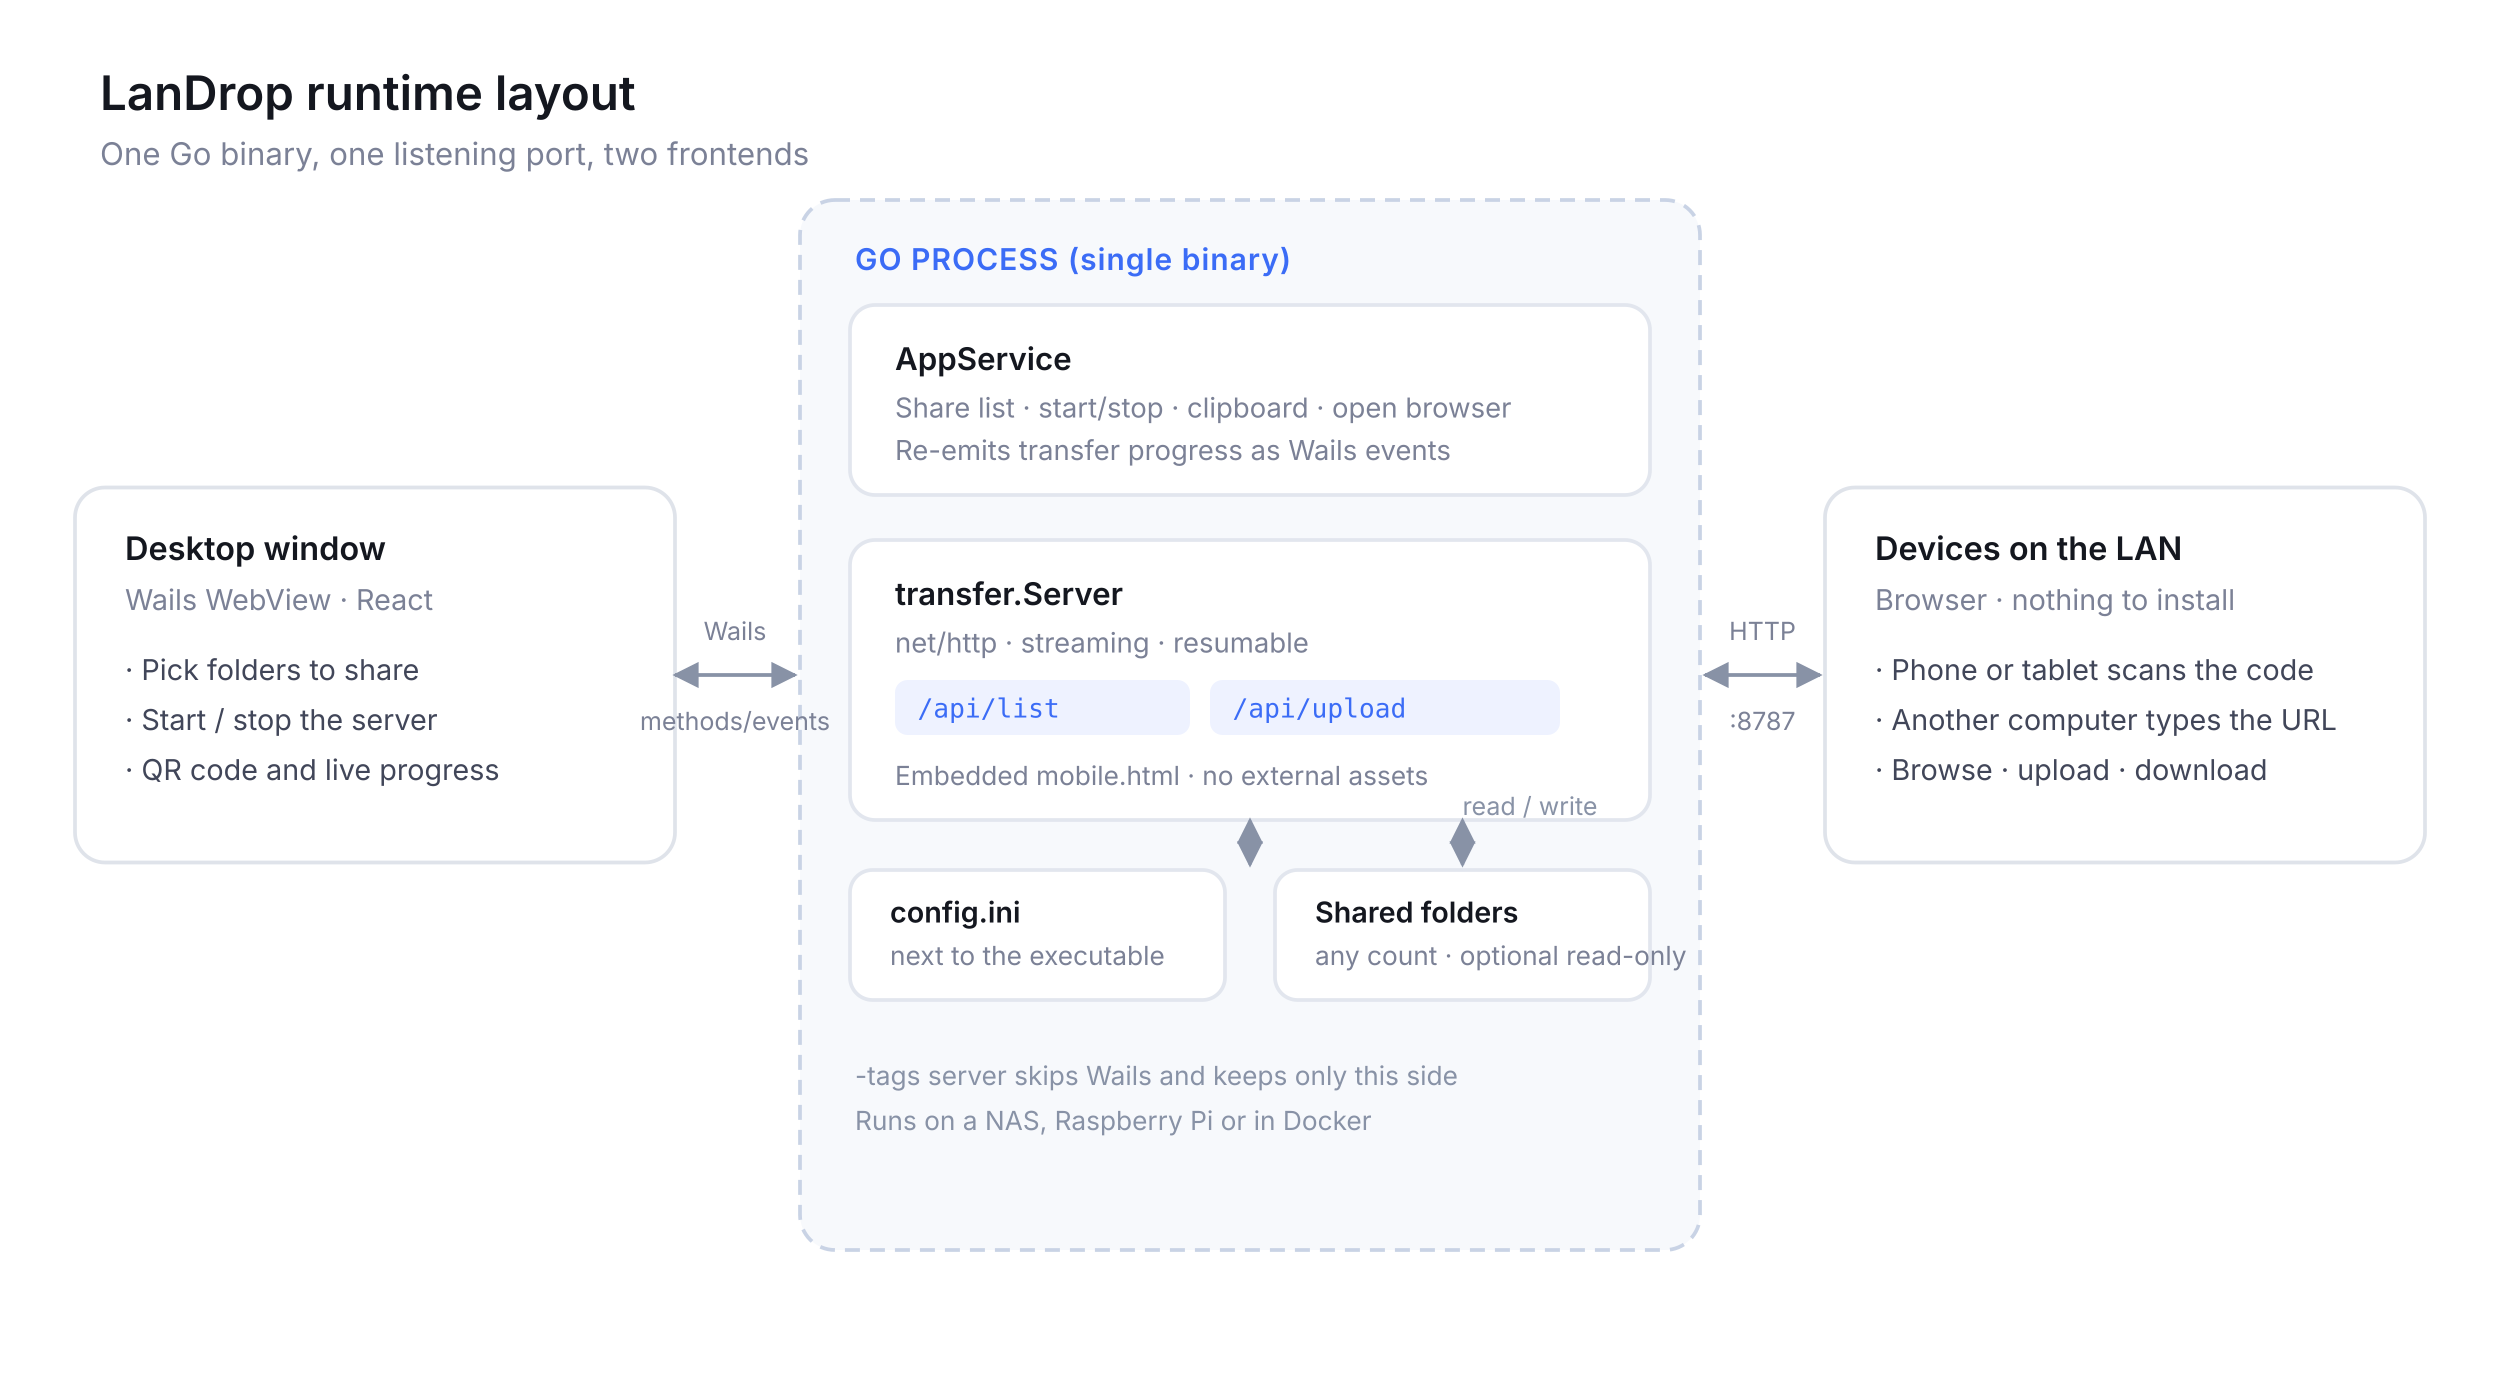
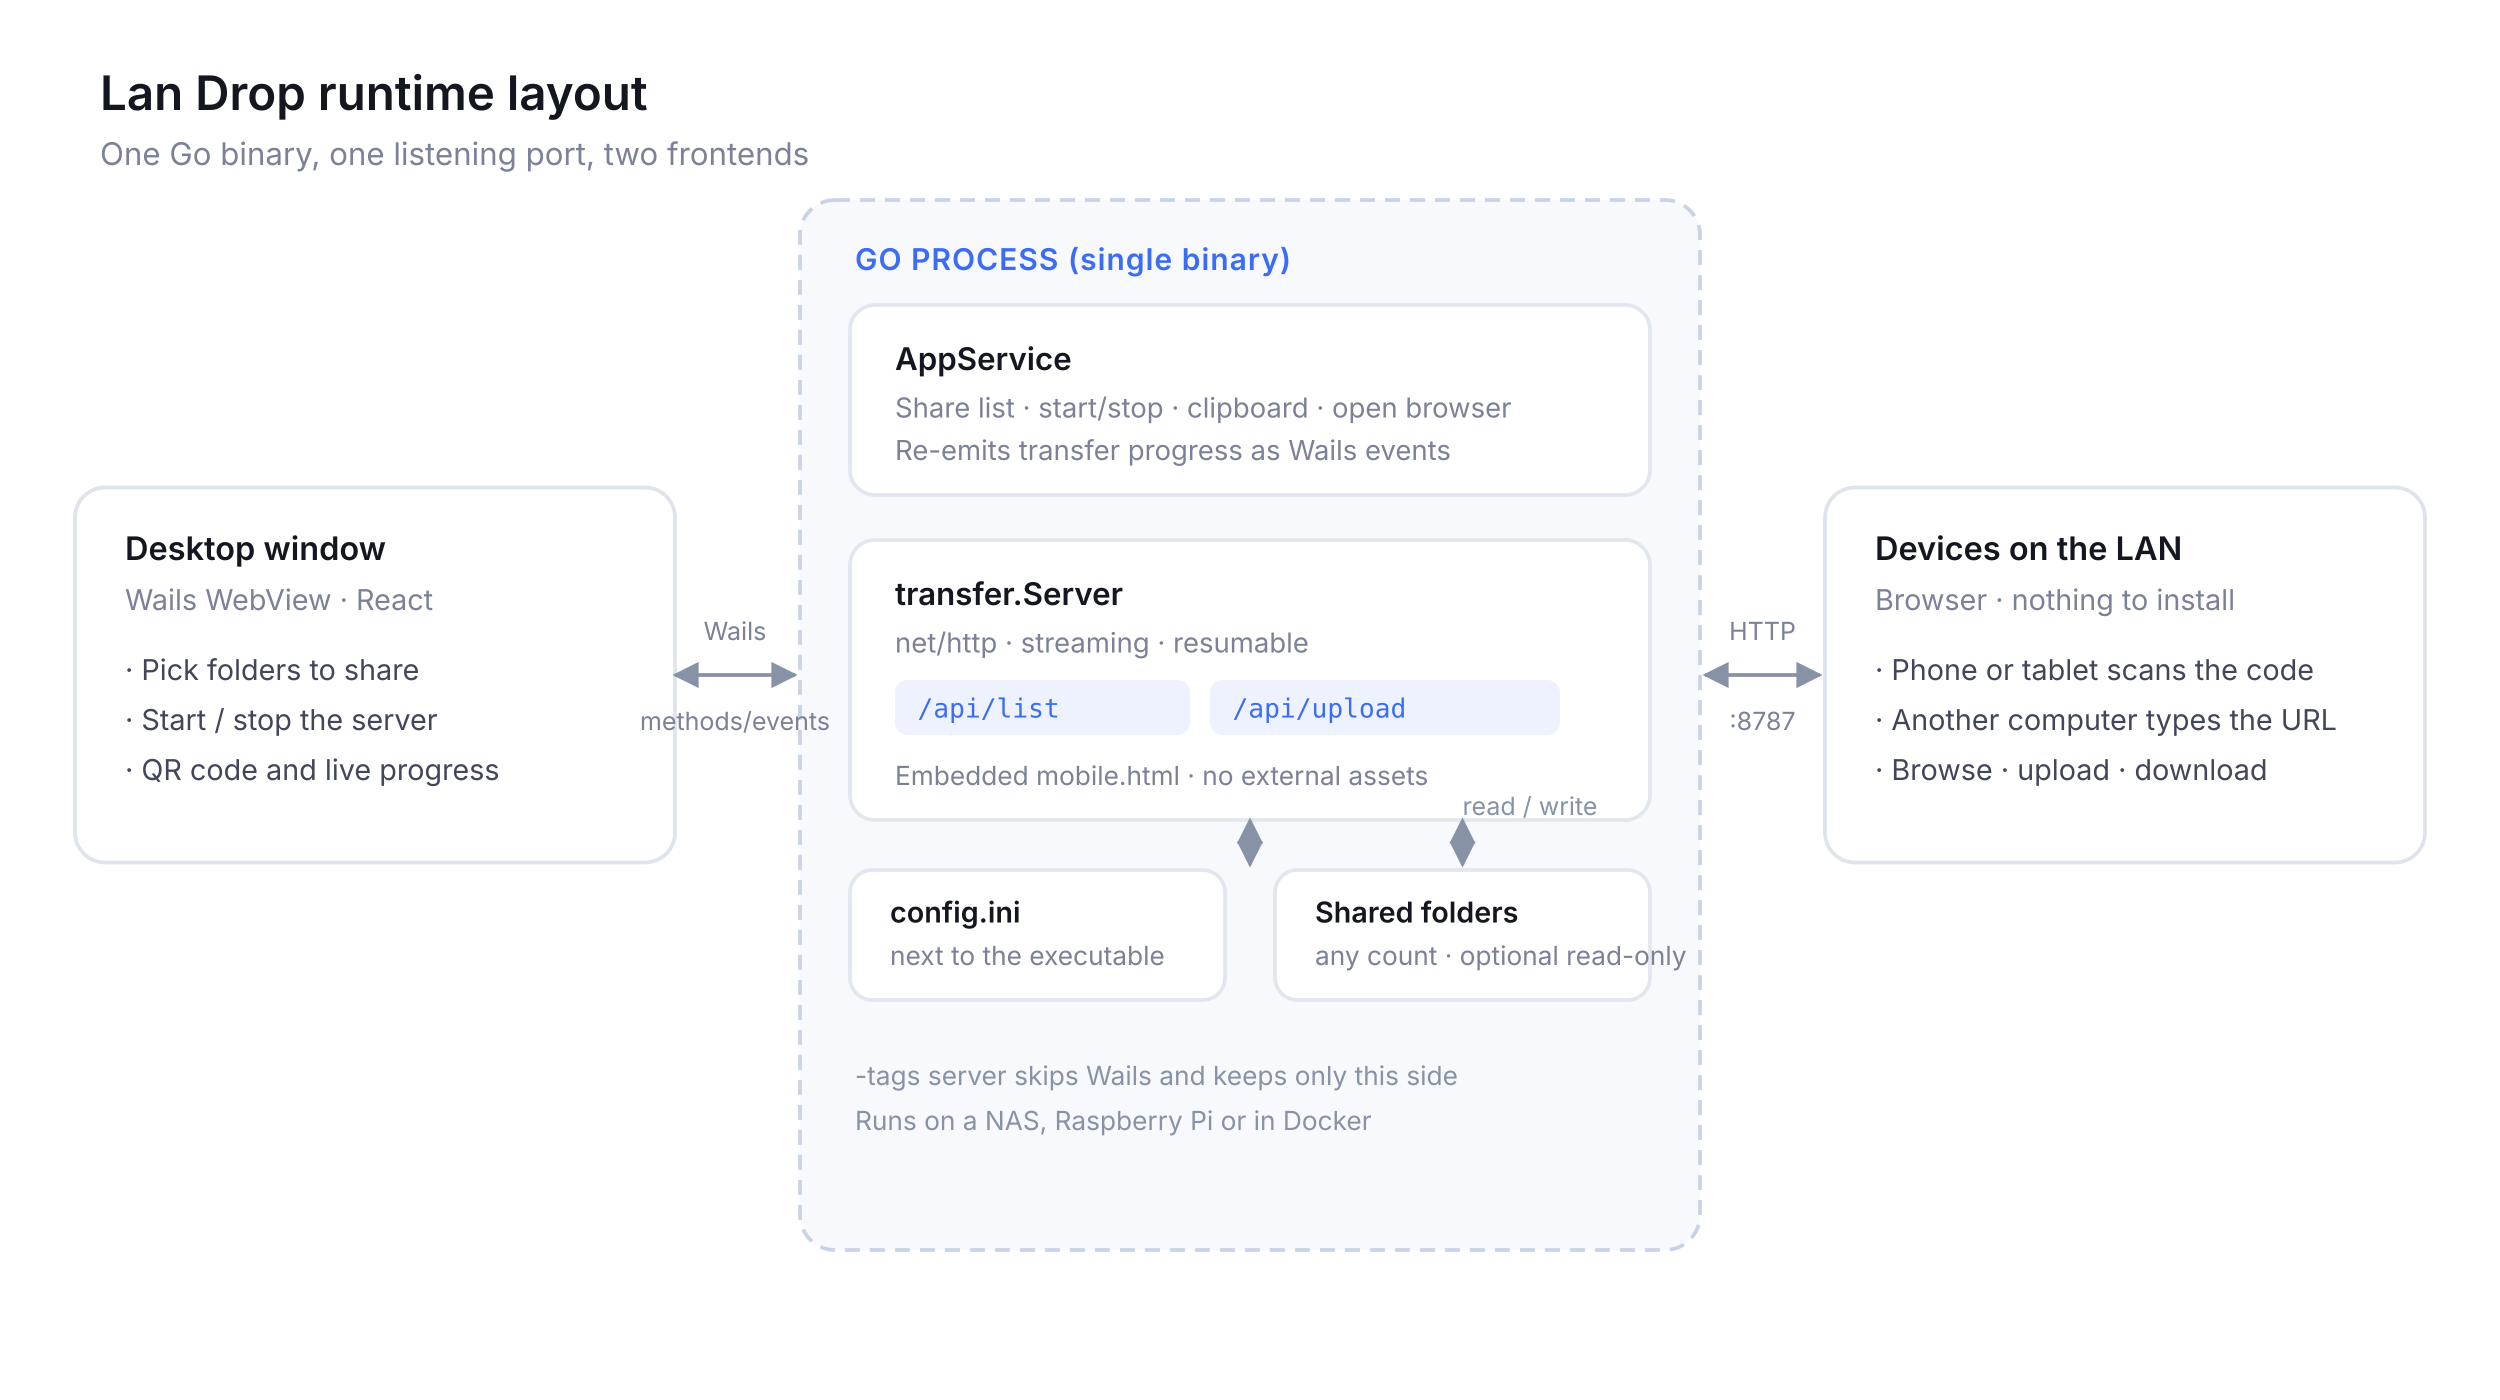
<svg xmlns="http://www.w3.org/2000/svg" width="1000" height="560" viewBox="0 0 1000 560" font-family="-apple-system, 'Segoe UI', 'PingFang SC', 'Microsoft YaHei', sans-serif">
  <defs>
    <marker id="arrow" viewBox="0 0 10 10" refX="9" refY="5" markerWidth="7" markerHeight="7" orient="auto-start-reverse">
      <path d="M0 0 L10 5 L0 10 z" fill="#8892a6" />
    </marker>
  </defs>
  <rect width="1000" height="560" fill="#ffffff" />
-   <text x="40" y="44" font-size="19" font-weight="600" fill="#14171f">LanDrop runtime layout</text>
+   <text x="40" y="44" font-size="19" font-weight="600" fill="#14171f">Lan Drop runtime layout</text>
  <text x="40" y="66" font-size="12.5" fill="#7b8196">One Go binary, one listening port, two frontends</text>
  <rect x="30" y="195" width="240" height="150" rx="12" fill="#ffffff" stroke="#dfe3ea" stroke-width="1.5" />
  <text x="50" y="224" font-size="13" font-weight="600" fill="#14171f">Desktop window</text>
  <text x="50" y="244" font-size="11.5" fill="#7b8196">Wails WebView · React</text>
  <text x="50" y="272" font-size="11.5" fill="#414659">· Pick folders to share</text>
  <text x="50" y="292" font-size="11.5" fill="#414659">· Start / stop the server</text>
  <text x="50" y="312" font-size="11.5" fill="#414659">· QR code and live progress</text>
  <rect x="320" y="80" width="360" height="420" rx="14" fill="#f7f9fc" stroke="#c9d3e5" stroke-width="1.5" stroke-dasharray="6 4" />
  <text x="342" y="108" font-size="12" font-weight="600" fill="#3b6cf6" letter-spacing="0.4">GO PROCESS (single binary)</text>
  <rect x="340" y="122" width="320" height="76" rx="10" fill="#ffffff" stroke="#e2e6ee" stroke-width="1.5" />
  <text x="358" y="148" font-size="12.5" font-weight="600" fill="#14171f">AppService</text>
  <text x="358" y="167" font-size="11" fill="#7b8196">Share list · start/stop · clipboard · open browser</text>
  <text x="358" y="184" font-size="11" fill="#7b8196">Re-emits transfer progress as Wails events</text>
  <rect x="340" y="216" width="320" height="112" rx="10" fill="#ffffff" stroke="#e2e6ee" stroke-width="1.5" />
  <text x="358" y="242" font-size="12.5" font-weight="600" fill="#14171f">transfer.Server</text>
  <text x="358" y="261" font-size="11" fill="#7b8196">net/http · streaming · resumable</text>
  <rect x="358" y="272" width="118" height="22" rx="5" fill="#eef2ff" />
  <text x="367" y="287" font-size="10.5" fill="#3b6cf6" font-family="ui-monospace, Consolas, monospace">/api/list</text>
  <rect x="484" y="272" width="140" height="22" rx="5" fill="#eef2ff" />
  <text x="493" y="287" font-size="10.5" fill="#3b6cf6" font-family="ui-monospace, Consolas, monospace">/api/upload</text>
  <text x="358" y="314" font-size="10.5" fill="#7b8196">Embedded mobile.html · no external assets</text>
  <rect x="340" y="348" width="150" height="52" rx="9" fill="#ffffff" stroke="#e2e6ee" stroke-width="1.5" />
  <text x="356" y="369" font-size="11.5" font-weight="600" fill="#14171f">config.ini</text>
  <text x="356" y="386" font-size="10.5" fill="#7b8196">next to the executable</text>
  <rect x="510" y="348" width="150" height="52" rx="9" fill="#ffffff" stroke="#e2e6ee" stroke-width="1.5" />
  <text x="526" y="369" font-size="11.5" font-weight="600" fill="#14171f">Shared folders</text>
  <text x="526" y="386" font-size="10.5" fill="#7b8196">any count · optional read-only</text>
  <text x="342" y="434" font-size="10.5" fill="#8892a6">-tags server skips Wails and keeps only this side</text>
  <text x="342" y="452" font-size="10.5" fill="#8892a6">Runs on a NAS, Raspberry Pi or in Docker</text>
  <rect x="730" y="195" width="240" height="150" rx="12" fill="#ffffff" stroke="#dfe3ea" stroke-width="1.5" />
  <text x="750" y="224" font-size="13" font-weight="600" fill="#14171f">Devices on the LAN</text>
  <text x="750" y="244" font-size="11.5" fill="#7b8196">Browser · nothing to install</text>
  <text x="750" y="272" font-size="11.5" fill="#414659">· Phone or tablet scans the code</text>
  <text x="750" y="292" font-size="11.5" fill="#414659">· Another computer types the URL</text>
  <text x="750" y="312" font-size="11.5" fill="#414659">· Browse · upload · download</text>
  <line x1="270" y1="270" x2="318" y2="270" stroke="#8892a6" stroke-width="1.5" marker-start="url(#arrow)" marker-end="url(#arrow)" />
  <text x="294" y="256" font-size="10" fill="#7b8196" text-anchor="middle">Wails</text>
  <text x="294" y="292" font-size="10" fill="#7b8196" text-anchor="middle">methods/events</text>
  <line x1="682" y1="270" x2="728" y2="270" stroke="#8892a6" stroke-width="1.5" marker-start="url(#arrow)" marker-end="url(#arrow)" />
  <text x="705" y="256" font-size="10" fill="#7b8196" text-anchor="middle">HTTP</text>
  <text x="705" y="292" font-size="10" fill="#7b8196" text-anchor="middle">:8787</text>
  <line x1="500" y1="328" x2="500" y2="346" stroke="#c9d3e5" stroke-width="1.5" marker-start="url(#arrow)" marker-end="url(#arrow)" />
  <text x="612" y="326" font-size="10" fill="#8892a6" text-anchor="middle">read / write</text>
  <line x1="585" y1="328" x2="585" y2="346" stroke="#c9d3e5" stroke-width="1.5" marker-start="url(#arrow)" marker-end="url(#arrow)" />
</svg>
